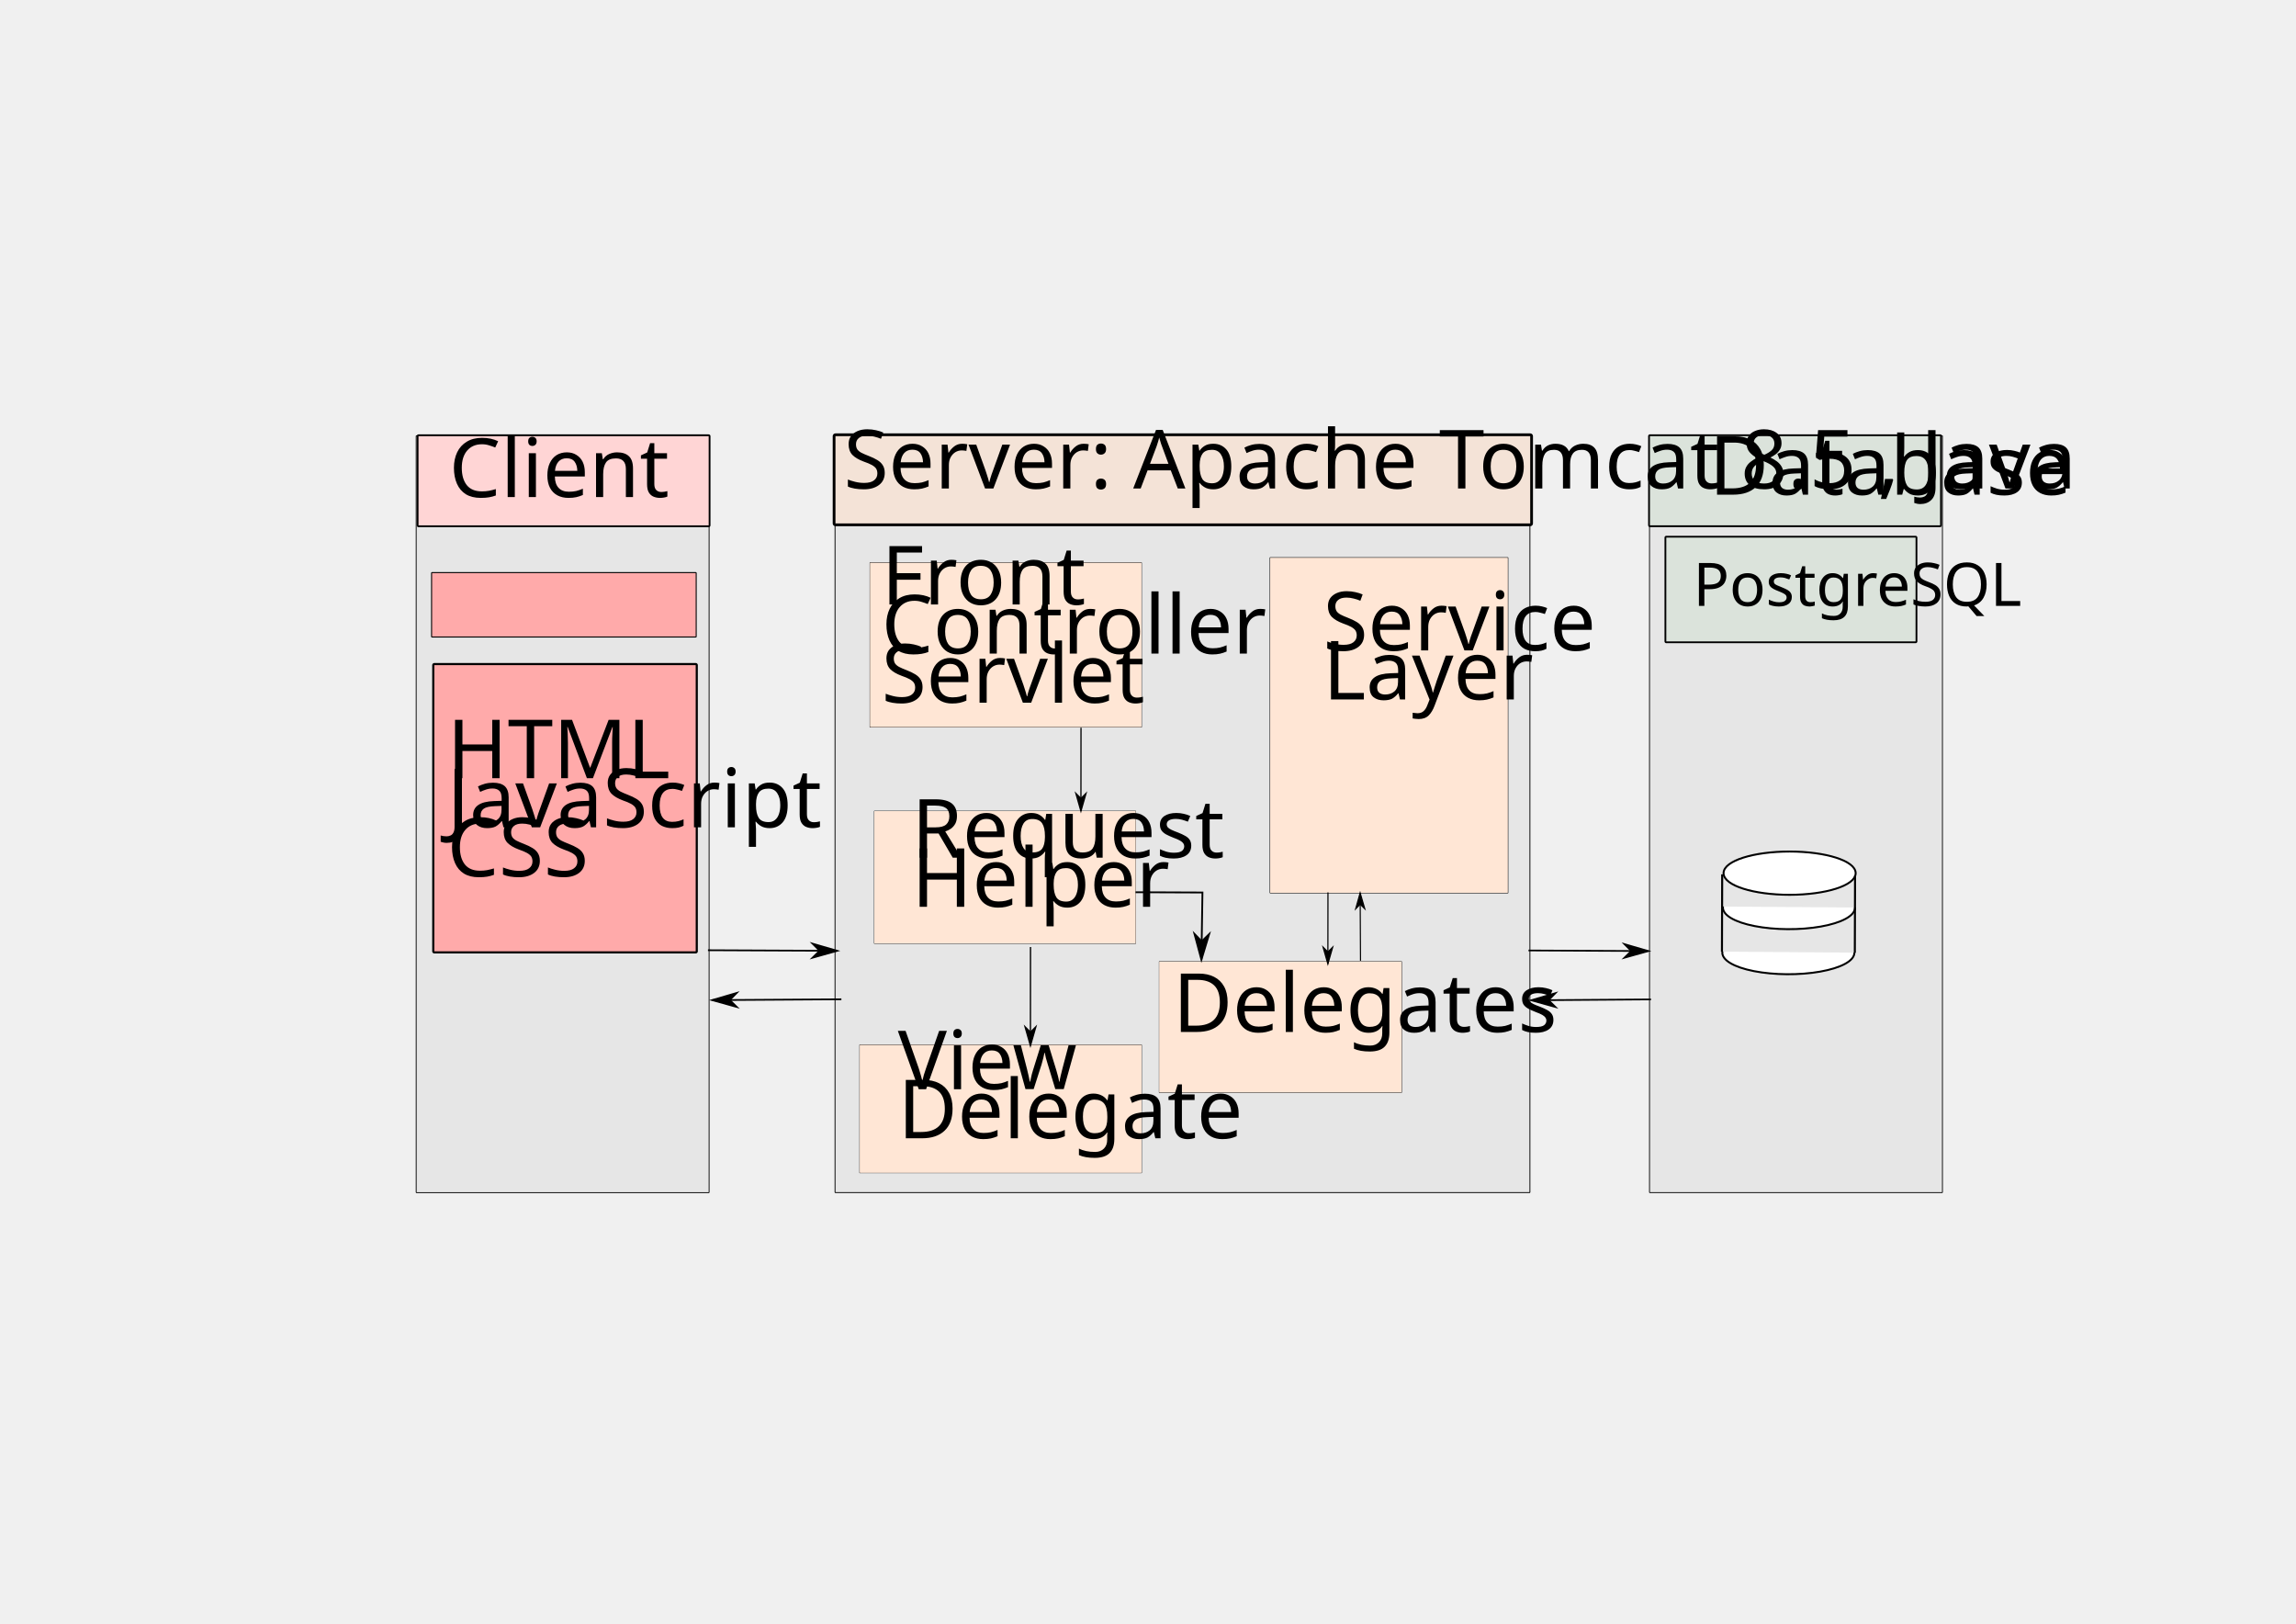
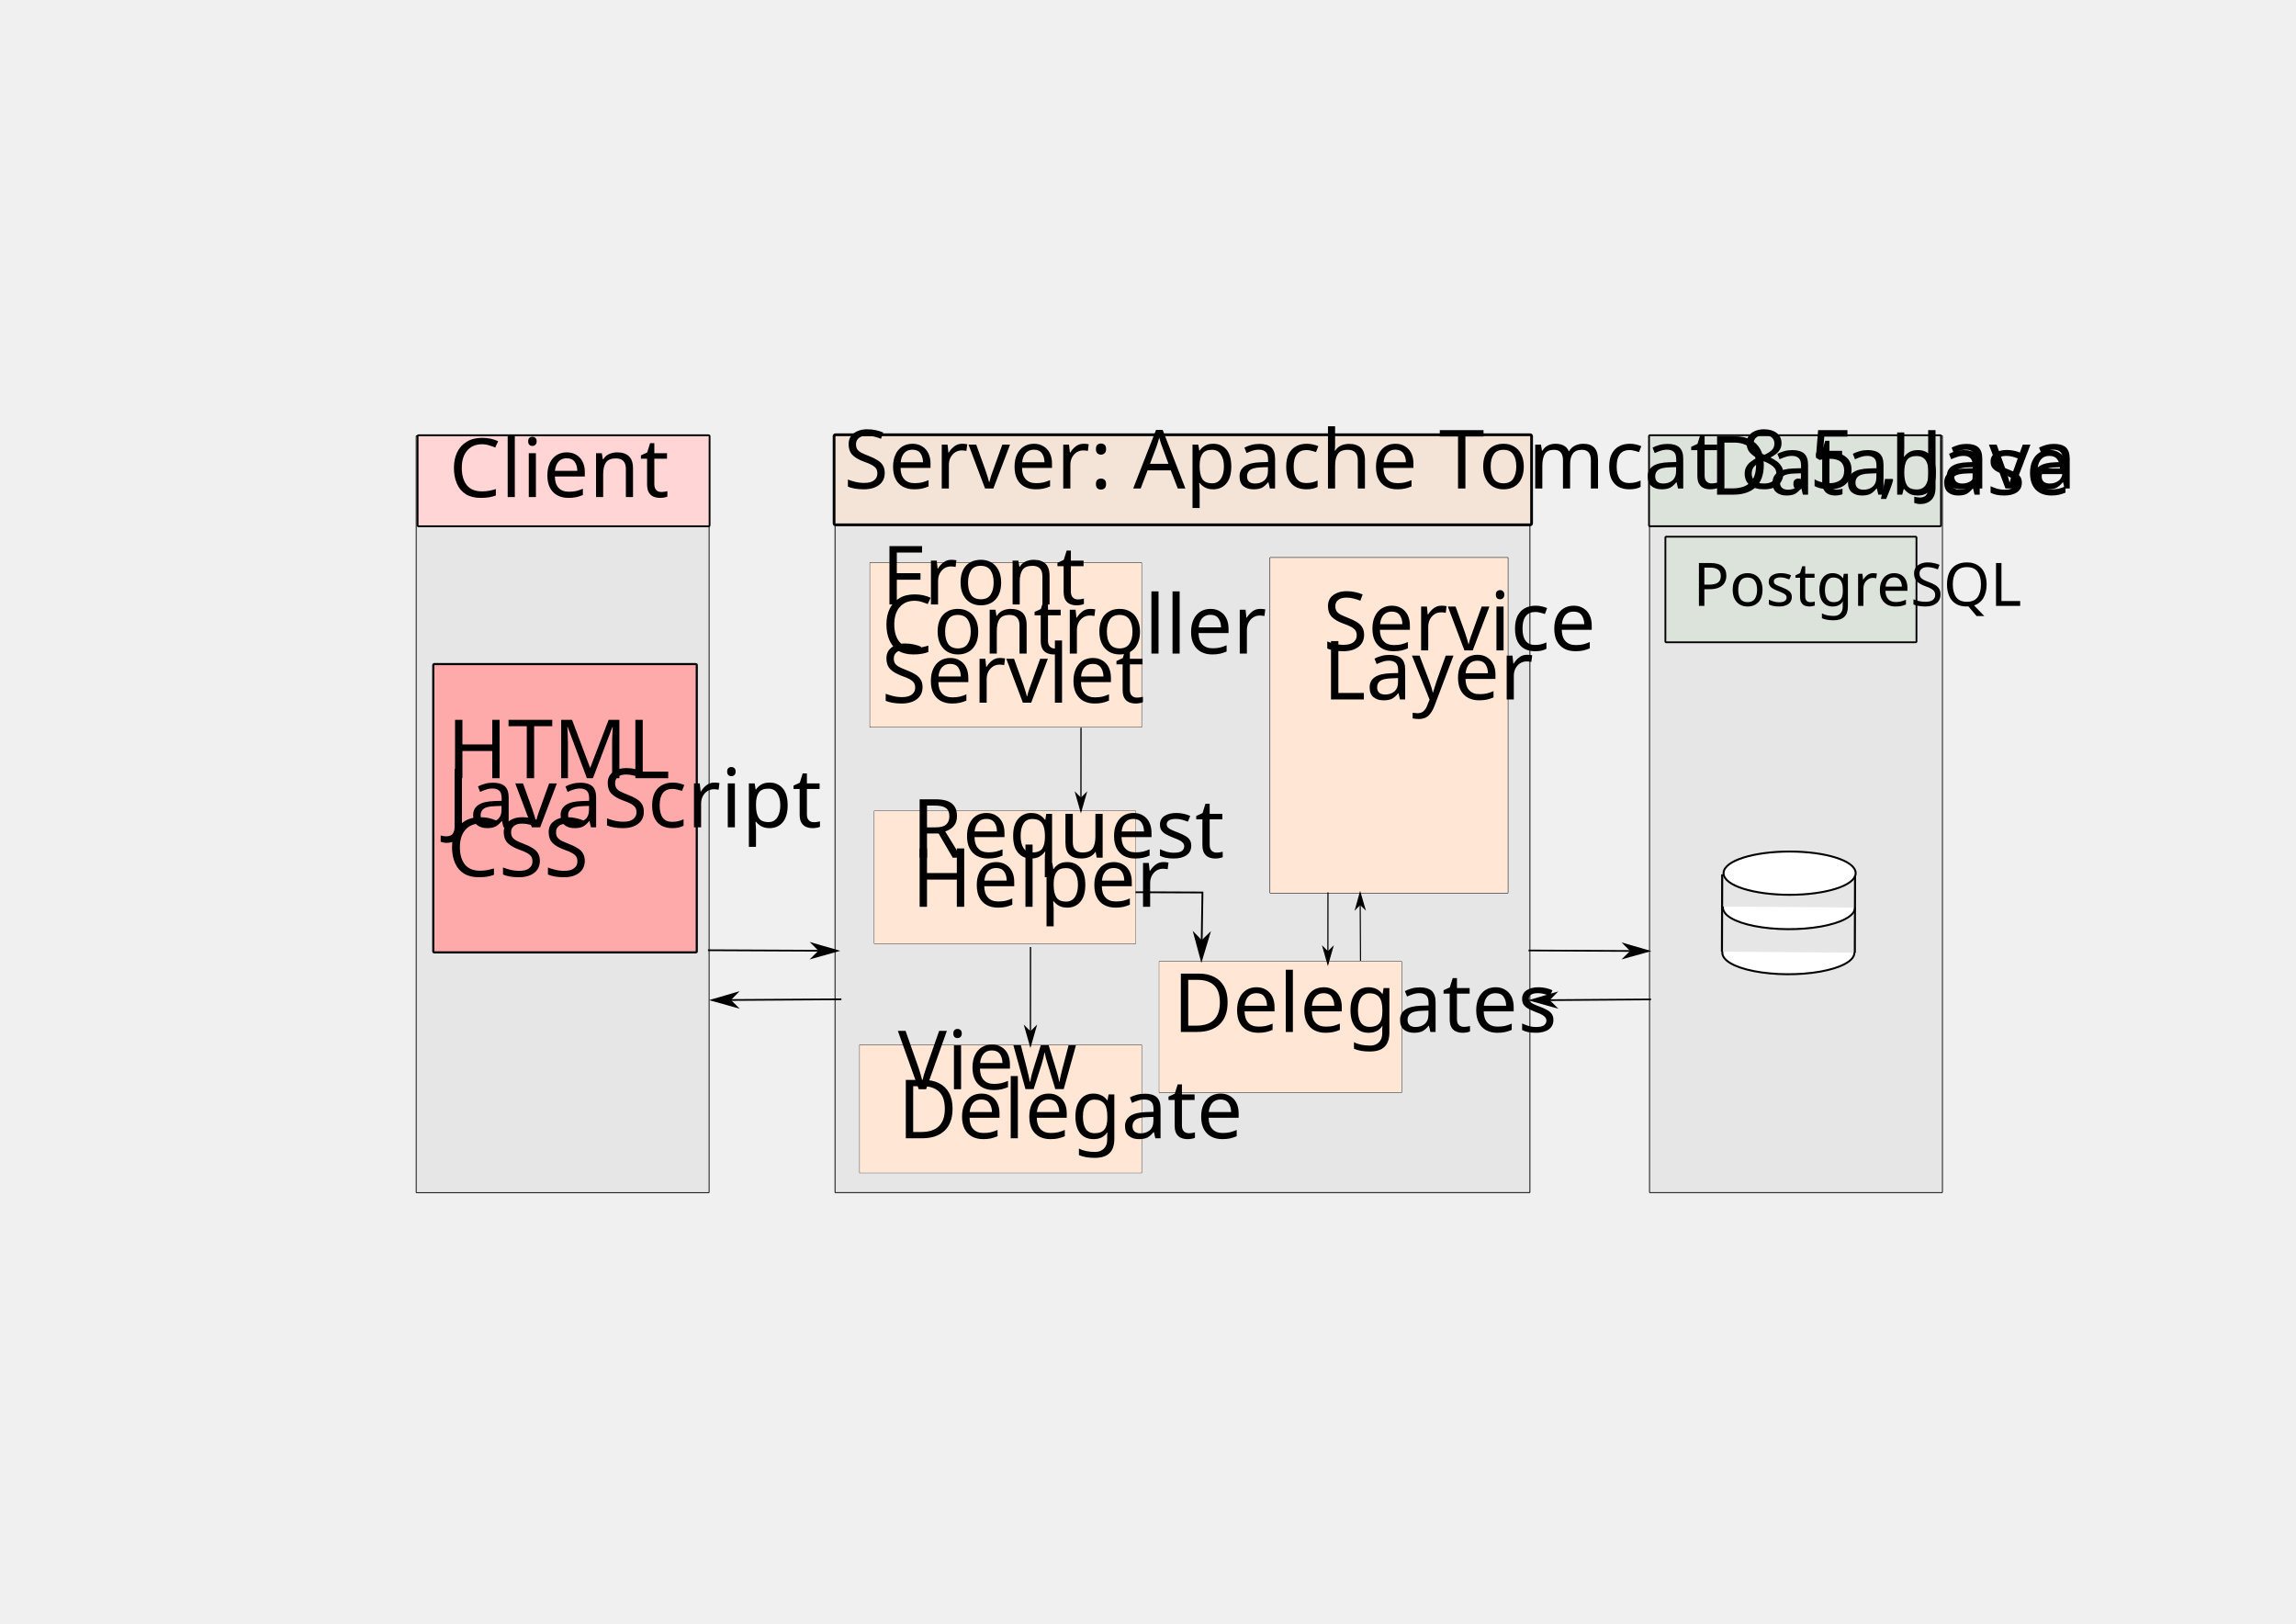
<svg xmlns="http://www.w3.org/2000/svg" width="297mm" height="210mm" viewBox="0 0 297 210" version="1.1" id="svg1035">
  <defs id="defs1029">
    <marker orient="auto" refY="0" refX="0" id="Arrow2Mend" style="overflow:visible">
      <path id="path1858" style="fill:#000000;fill-opacity:1;fill-rule:evenodd;stroke:#000000;stroke-width:0.625;stroke-linejoin:round;stroke-opacity:1" d="M 8.719,4.034 -2.207,0.016 8.719,-4.002 c -1.745,2.372 -1.735,5.617 -6e-7,8.035 z" transform="scale(-0.6)" />
    </marker>
    <marker orient="auto" refY="0" refX="0" id="marker2781" style="overflow:visible">
      <path id="path2779" d="M 0,0 5,-5 -12.5,0 5,5 Z" style="fill:#000000;fill-opacity:1;fill-rule:evenodd;stroke:#000000;stroke-width:1pt;stroke-opacity:1" transform="matrix(-0.8,0,0,-0.8,-10,0)" />
    </marker>
    <marker orient="auto" refY="0" refX="0" id="Tail" style="overflow:visible">
      <g id="g1879" transform="scale(-1.2)" style="fill:#000000;fill-opacity:1;stroke:#000000;stroke-opacity:1">
        <path id="path1867" d="M -3.805,-3.959 0.544,0" style="fill:#000000;fill-opacity:1;fill-rule:evenodd;stroke:#000000;stroke-width:0.8;stroke-linecap:round;stroke-opacity:1" />
        <path id="path1869" d="M -1.287,-3.959 3.062,0" style="fill:#000000;fill-opacity:1;fill-rule:evenodd;stroke:#000000;stroke-width:0.8;stroke-linecap:round;stroke-opacity:1" />
        <path id="path1871" d="M 1.305,-3.959 5.654,0" style="fill:#000000;fill-opacity:1;fill-rule:evenodd;stroke:#000000;stroke-width:0.8;stroke-linecap:round;stroke-opacity:1" />
        <path id="path1873" d="M -3.805,4.178 0.544,0.22" style="fill:#000000;fill-opacity:1;fill-rule:evenodd;stroke:#000000;stroke-width:0.8;stroke-linecap:round;stroke-opacity:1" />
        <path id="path1875" d="M -1.287,4.178 3.062,0.22" style="fill:#000000;fill-opacity:1;fill-rule:evenodd;stroke:#000000;stroke-width:0.8;stroke-linecap:round;stroke-opacity:1" />
        <path id="path1877" d="M 1.305,4.178 5.654,0.22" style="fill:#000000;fill-opacity:1;fill-rule:evenodd;stroke:#000000;stroke-width:0.8;stroke-linecap:round;stroke-opacity:1" />
      </g>
    </marker>
    <marker orient="auto" refY="0" refX="0" id="marker2313" style="overflow:visible">
      <path id="path2311" style="fill:#000000;fill-opacity:1;fill-rule:evenodd;stroke:#000000;stroke-width:0.625;stroke-linejoin:round;stroke-opacity:1" d="M 8.719,4.034 -2.207,0.016 8.719,-4.002 c -1.745,2.372 -1.735,5.617 -6e-7,8.035 z" transform="matrix(-1.1,0,0,-1.1,-1.1,0)" />
    </marker>
    <marker orient="auto" refY="0" refX="0" id="marker2279" style="overflow:visible">
      <path id="path2277" d="M 0,0 5,-5 -12.5,0 5,5 Z" style="fill:#000000;fill-opacity:1;fill-rule:evenodd;stroke:#000000;stroke-width:1pt;stroke-opacity:1" transform="matrix(-0.8,0,0,-0.8,-10,0)" />
    </marker>
    <marker orient="auto" refY="0" refX="0" id="Arrow2Lend" style="overflow:visible">
      <path id="path1852" style="fill:#000000;fill-opacity:1;fill-rule:evenodd;stroke:#000000;stroke-width:0.625;stroke-linejoin:round;stroke-opacity:1" d="M 8.719,4.034 -2.207,0.016 8.719,-4.002 c -1.745,2.372 -1.735,5.617 -6e-7,8.035 z" transform="matrix(-1.1,0,0,-1.1,-1.1,0)" />
    </marker>
    <marker orient="auto" refY="0" refX="0" id="Arrow1Lend" style="overflow:visible">
      <path id="path1834" d="M 0,0 5,-5 -12.5,0 5,5 Z" style="fill:#000000;fill-opacity:1;fill-rule:evenodd;stroke:#000000;stroke-width:1pt;stroke-opacity:1" transform="matrix(-0.8,0,0,-0.8,-10,0)" />
    </marker>
    <marker orient="auto" refY="0" refX="0" id="marker2781-9" style="overflow:visible">
      <path id="path2779-1" d="M 0,0 5,-5 -12.5,0 5,5 Z" style="fill:#000000;fill-opacity:1;fill-rule:evenodd;stroke:#000000;stroke-width:1pt;stroke-opacity:1" transform="matrix(-0.8,0,0,-0.8,-10,0)" />
    </marker>
    <marker orient="auto" refY="0" refX="0" id="marker2781-7" style="overflow:visible">
      <path id="path2779-19" d="M 0,0 5,-5 -12.5,0 5,5 Z" style="fill:#000000;fill-opacity:1;fill-rule:evenodd;stroke:#000000;stroke-width:1pt;stroke-opacity:1" transform="matrix(-0.8,0,0,-0.8,-10,0)" />
    </marker>
    <marker orient="auto" refY="0" refX="0" id="marker2781-7-9" style="overflow:visible">
      <path id="path2779-19-7" d="M 0,0 5,-5 -12.5,0 5,5 Z" style="fill:#000000;fill-opacity:1;fill-rule:evenodd;stroke:#000000;stroke-width:1pt;stroke-opacity:1" transform="matrix(-0.8,0,0,-0.8,-10,0)" />
    </marker>
    <marker orient="auto" refY="0" refX="0" id="marker2781-7-4" style="overflow:visible">
      <path id="path2779-19-0" d="M 0,0 5,-5 -12.5,0 5,5 Z" style="fill:#000000;fill-opacity:1;fill-rule:evenodd;stroke:#000000;stroke-width:1pt;stroke-opacity:1" transform="matrix(-0.8,0,0,-0.8,-10,0)" />
    </marker>
    <marker orient="auto" refY="0" refX="0" id="marker2781-7-3" style="overflow:visible">
      <path id="path2779-19-9" d="M 0,0 5,-5 -12.5,0 5,5 Z" style="fill:#000000;fill-opacity:1;fill-rule:evenodd;stroke:#000000;stroke-width:1pt;stroke-opacity:1" transform="matrix(-0.8,0,0,-0.8,-10,0)" />
    </marker>
    <marker orient="auto" refY="0" refX="0" id="marker2781-6" style="overflow:visible">
      <path id="path2779-2" d="M 0,0 5,-5 -12.5,0 5,5 Z" style="fill:#000000;fill-opacity:1;fill-rule:evenodd;stroke:#000000;stroke-width:1pt;stroke-opacity:1" transform="matrix(-0.8,0,0,-0.8,-10,0)" />
    </marker>
    <marker orient="auto" refY="0" refX="0" id="marker2781-9-1" style="overflow:visible">
      <path id="path2779-1-2" d="M 0,0 5,-5 -12.5,0 5,5 Z" style="fill:#000000;fill-opacity:1;fill-rule:evenodd;stroke:#000000;stroke-width:1pt;stroke-opacity:1" transform="matrix(-0.8,0,0,-0.8,-10,0)" />
    </marker>
    <marker orient="auto" refY="0" refX="0" id="marker2781-3" style="overflow:visible">
      <path id="path2779-25" d="M 0,0 5,-5 -12.5,0 5,5 Z" style="fill:#000000;fill-opacity:1;fill-rule:evenodd;stroke:#000000;stroke-width:1pt;stroke-opacity:1" transform="matrix(-0.8,0,0,-0.8,-10,0)" />
    </marker>
  </defs>
  <g id="layer1" transform="translate(0,-87)">
    <rect style="opacity:1;fill:#e6e6e6;fill-opacity:1;stroke:#000000;stroke-width:0.218;stroke-linecap:butt;stroke-linejoin:round;stroke-miterlimit:4;stroke-dasharray:none;stroke-dashoffset:0;stroke-opacity:1;paint-order:markers stroke fill" id="rect1580" width="37.782" height="97.782" x="213.428" y="143.406" />
    <rect style="opacity:1;fill:#e6e6e6;fill-opacity:1;stroke:#000000;stroke-width:0.225;stroke-linecap:butt;stroke-linejoin:round;stroke-miterlimit:4;stroke-dasharray:none;stroke-dashoffset:0;stroke-opacity:1;paint-order:markers stroke fill" id="rect1582" width="89.775" height="97.775" x="108.072" y="143.409" />
    <rect style="opacity:1;fill:#e6e6e6;fill-opacity:1;stroke:#000000;stroke-width:0.218;stroke-linecap:butt;stroke-linejoin:round;stroke-miterlimit:4;stroke-dasharray:none;stroke-dashoffset:0;stroke-opacity:1;paint-order:markers stroke fill" id="rect1580-1" width="37.782" height="97.782" x="53.89" y="143.412" />
    <rect style="opacity:1;fill:#ffe6d5;fill-opacity:1;stroke:#000000;stroke-width:0.098;stroke-linecap:butt;stroke-linejoin:round;stroke-miterlimit:4;stroke-dasharray:none;stroke-dashoffset:0;stroke-opacity:1;paint-order:markers stroke fill" id="rect1580-1-9-6" width="35.115" height="21.254" x="112.541" y="159.783" />
    <text xml:space="preserve" style="font-style:normal;font-variant:normal;font-weight:normal;font-stretch:normal;font-size:10.583px;line-height:0.6;font-family:Aldhabi;-inkscape-font-specification:Aldhabi;letter-spacing:0px;word-spacing:0px;fill:#000000;fill-opacity:1;stroke:none;stroke-width:0.265" x="114.023" y="165.181" id="text1601-7">
      <tspan id="tspan1599-5" x="114.023" y="165.181" style="line-height:0.6;stroke-width:0.265">Front</tspan>
      <tspan x="114.023" y="171.531" style="line-height:0.6;stroke-width:0.265" id="tspan1683">Controller</tspan>
      <tspan x="114.023" y="177.881" style="line-height:0.6;stroke-width:0.265" id="tspan1685">Servlet</tspan>
    </text>
    <rect style="opacity:1;fill:#ffe6d5;fill-opacity:1;stroke:#000000;stroke-width:0.083;stroke-linecap:butt;stroke-linejoin:round;stroke-miterlimit:4;stroke-dasharray:none;stroke-dashoffset:0;stroke-opacity:1;paint-order:markers stroke fill" id="rect1580-1-9-60" width="31.351" height="16.922" x="149.953" y="211.369" />
    <text xml:space="preserve" style="font-style:normal;font-variant:normal;font-weight:normal;font-stretch:normal;font-size:10.583px;line-height:1.25;font-family:Aldhabi;-inkscape-font-specification:Aldhabi;letter-spacing:0px;word-spacing:0px;fill:#000000;fill-opacity:1;stroke:none;stroke-width:0.265" x="151.718" y="220.466" id="text1601-5">
      <tspan id="tspan1599-9" x="151.718" y="220.466" style="stroke-width:0.265">Delegates</tspan>
    </text>
    <rect style="opacity:1;fill:#ffe6d5;fill-opacity:1;stroke:#000000;stroke-width:0.086;stroke-linecap:butt;stroke-linejoin:round;stroke-miterlimit:4;stroke-dasharray:none;stroke-dashoffset:0;stroke-opacity:1;paint-order:markers stroke fill" id="rect1580-1-9-8" width="33.804" height="17.108" x="113.102" y="191.905" />
    <rect style="opacity:1;fill:#ffe6d5;fill-opacity:1;stroke:#000000;stroke-width:0.131;stroke-linecap:butt;stroke-linejoin:round;stroke-miterlimit:4;stroke-dasharray:none;stroke-dashoffset:0;stroke-opacity:1;paint-order:markers stroke fill" id="rect1580-1-9" width="30.736" height="43.332" x="164.307" y="159.138" />
    <text xml:space="preserve" style="font-style:normal;font-variant:normal;font-weight:normal;font-stretch:normal;font-size:10.583px;line-height:0.6;font-family:Aldhabi;-inkscape-font-specification:Aldhabi;letter-spacing:0px;word-spacing:0px;fill:#000000;fill-opacity:1;stroke:none;stroke-width:0.265" x="117.929" y="197.928" id="text1601-7-3">
      <tspan id="tspan1599-5-6" x="117.929" y="197.928" style="line-height:0.6;stroke-width:0.265">Request</tspan>
      <tspan x="117.929" y="204.278" style="line-height:0.6;stroke-width:0.265" id="tspan1725">Helper</tspan>
      <tspan x="117.929" y="210.628" style="line-height:0.6;stroke-width:0.265" id="tspan1685-0" />
    </text>
    <rect style="opacity:1;fill:#ffe6d5;fill-opacity:1;stroke:#000000;stroke-width:0.088;stroke-linecap:butt;stroke-linejoin:round;stroke-miterlimit:4;stroke-dasharray:none;stroke-dashoffset:0;stroke-opacity:1;paint-order:markers stroke fill" id="rect1580-1-9-89" width="36.448" height="16.539" x="111.213" y="222.144" />
    <text xml:space="preserve" style="font-style:normal;font-variant:normal;font-weight:normal;font-stretch:normal;font-size:10.583px;line-height:0.6;font-family:Aldhabi;-inkscape-font-specification:Aldhabi;letter-spacing:0px;word-spacing:0px;fill:#000000;fill-opacity:1;stroke:none;stroke-width:0.265" x="116.14" y="227.871" id="text1601-7-3-0">
      <tspan x="116.14" y="227.871" style="line-height:0.6;stroke-width:0.265" id="tspan1725-8">View </tspan>
      <tspan x="116.14" y="234.221" style="line-height:0.6;stroke-width:0.265" id="tspan1753">Delegate</tspan>
      <tspan x="116.14" y="240.571" style="line-height:0.6;stroke-width:0.265" id="tspan1685-0-4" />
    </text>
    <text xml:space="preserve" style="font-style:normal;font-variant:normal;font-weight:normal;font-stretch:normal;font-size:10.583px;line-height:0.6;font-family:Aldhabi;-inkscape-font-specification:Aldhabi;letter-spacing:0px;word-spacing:0px;fill:#000000;fill-opacity:1;stroke:none;stroke-width:0.265" x="171.14" y="171.117" id="text1601-7-3-0-4">
      <tspan x="171.14" y="171.117" style="line-height:0.6;stroke-width:0.265" id="tspan1753-0">Service</tspan>
      <tspan x="171.14" y="177.467" style="line-height:0.6;stroke-width:0.265" id="tspan1781">Layer</tspan>
      <tspan x="171.14" y="183.817" style="line-height:0.6;stroke-width:0.265" id="tspan1685-0-4-1" />
    </text>
    <path style="fill:none;stroke:#000000;stroke-width:0.223;stroke-linecap:butt;stroke-linejoin:miter;stroke-miterlimit:4;stroke-dasharray:none;stroke-opacity:1;marker-end:url(#marker2781)" d="m 91.58,209.897 c 16.683,0.075 16.683,0.075 16.683,0.075" id="path3043" />
    <path style="fill:none;stroke:#000000;stroke-width:0.223;stroke-linecap:butt;stroke-linejoin:miter;stroke-miterlimit:4;stroke-dasharray:none;stroke-opacity:1;marker-end:url(#marker2781-9)" d="m 108.837,216.242 c -16.683,0.107 -16.683,0.107 -16.683,0.107" id="path3043-2" />
    <path style="fill:none;stroke:#000000;stroke-width:0.161;stroke-linecap:butt;stroke-linejoin:miter;stroke-miterlimit:4;stroke-dasharray:none;stroke-opacity:1;marker-end:url(#marker2781-7)" d="m 139.834,181.123 c -0.011,10.762 -0.011,10.762 -0.011,10.762" id="path3043-23" />
    <path style="fill:none;stroke:#000000;stroke-width:0.152;stroke-linecap:butt;stroke-linejoin:miter;stroke-miterlimit:4;stroke-dasharray:none;stroke-opacity:1;marker-end:url(#marker2781-7-9)" d="m 171.779,202.418 c -0.012,9.232 -0.012,9.232 -0.012,9.232" id="path3043-23-7" />
    <path style="fill:none;stroke:#000000;stroke-width:0.145;stroke-linecap:butt;stroke-linejoin:miter;stroke-miterlimit:4;stroke-dasharray:none;stroke-opacity:1;marker-end:url(#marker2781-7-4)" d="m 175.99,211.254 c -0.048,-8.758 -0.048,-8.758 -0.048,-8.758" id="path3043-23-8" />
    <path style="fill:none;stroke:#000000;stroke-width:0.171;stroke-linecap:butt;stroke-linejoin:miter;stroke-miterlimit:4;stroke-dasharray:none;stroke-opacity:1;marker-end:url(#marker2781-7-3)" d="m 133.302,209.486 c -0.011,12.729 -0.011,12.729 -0.011,12.729" id="path3043-23-3" />
    <ellipse style="opacity:1;fill:#ffffff;fill-opacity:1;stroke:#000000;stroke-width:0.5;stroke-linecap:butt;stroke-linejoin:round;stroke-miterlimit:4;stroke-dasharray:none;stroke-dashoffset:0;stroke-opacity:1;paint-order:markers stroke fill" id="path6188" cx="231.496" cy="199.93" rx="8.419" ry="2.673" />
    <path style="opacity:1;fill:#ffffff;fill-opacity:1;stroke:#000000;stroke-width:0.5;stroke-linecap:butt;stroke-linejoin:round;stroke-miterlimit:4;stroke-dasharray:none;stroke-dashoffset:0;stroke-opacity:1;paint-order:markers stroke fill" id="path6188-4" d="m 239.752,210.205 a 8.419,2.673 0 0 1 -4.323,2.335 8.419,2.673 0 0 1 -8.529,-0.063 8.419,2.673 0 0 1 -3.977,-2.396" />
    <path style="opacity:1;fill:#ffffff;fill-opacity:1;stroke:#000000;stroke-width:0.5;stroke-linecap:butt;stroke-linejoin:round;stroke-miterlimit:4;stroke-dasharray:none;stroke-dashoffset:0;stroke-opacity:1;paint-order:markers stroke fill" id="path6188-4-0" d="m 239.833,204.376 a 8.419,2.673 0 0 1 -4.323,2.335 8.419,2.673 0 0 1 -8.529,-0.063 8.419,2.673 0 0 1 -3.977,-2.396" />
    <path style="fill:none;stroke:#000000;stroke-width:0.265px;stroke-linecap:butt;stroke-linejoin:miter;stroke-opacity:1" d="m 222.775,200.081 c -0.031,10 -0.031,10 -0.031,10" id="path6230" />
    <path style="fill:none;stroke:#000000;stroke-width:0.265px;stroke-linecap:butt;stroke-linejoin:miter;stroke-opacity:1" d="m 239.963,200.231 c -0.031,10 -0.031,10 -0.031,10" id="path6230-8" />
    <path style="fill:none;stroke:#000000;stroke-width:0.217;stroke-linecap:butt;stroke-linejoin:miter;stroke-miterlimit:4;stroke-dasharray:none;stroke-opacity:1;marker-end:url(#marker2781-6)" d="m 197.722,209.928 c 15.468,0.076 15.468,0.076 15.468,0.076" id="path3043-8" />
    <path style="fill:none;stroke:#000000;stroke-width:0.22;stroke-linecap:butt;stroke-linejoin:miter;stroke-miterlimit:4;stroke-dasharray:none;stroke-opacity:1;marker-end:url(#marker2781-9-1)" d="m 213.564,216.257 c -15.468,0.112 -15.468,0.112 -15.468,0.112" id="path3043-2-0" />
    <path style="fill:none;stroke:#000000;stroke-width:0.233;stroke-linecap:butt;stroke-linejoin:miter;stroke-miterlimit:4;stroke-dasharray:none;stroke-opacity:1;marker-end:url(#marker2781-3)" d="m 146.889,202.396 8.655,0.035 -0.134,8.659" id="path3043-5" />
    <rect style="opacity:1;fill:#ffaaaa;fill-opacity:1;stroke:#000000;stroke-width:0.553;stroke-linecap:butt;stroke-linejoin:round;stroke-miterlimit:4;stroke-dasharray:none;stroke-dashoffset:0;stroke-opacity:1;paint-order:markers stroke fill" id="rect8559" width="33.809" height="37.012" x="56.184" y="173.025" />
    <rect style="opacity:1;fill:#ffd5d5;fill-opacity:1;stroke:#000000;stroke-width:0.464;stroke-linecap:butt;stroke-linejoin:round;stroke-miterlimit:4;stroke-dasharray:none;stroke-dashoffset:0;stroke-opacity:1;paint-order:markers stroke fill" id="rect8561" width="37.536" height="11.536" x="54.136" y="143.412" />
    <rect style="opacity:1;fill:#f4e3d7;fill-opacity:1;stroke:#000000;stroke-width:0.711;stroke-linecap:butt;stroke-linejoin:round;stroke-miterlimit:4;stroke-dasharray:none;stroke-dashoffset:0;stroke-opacity:1;paint-order:markers stroke fill" id="rect8561-7" width="89.869" height="11.289" x="108.072" y="143.409" />
    <rect style="opacity:1;fill:#dbe3db;fill-opacity:1;stroke:#000000;stroke-width:0.464;stroke-linecap:butt;stroke-linejoin:round;stroke-miterlimit:4;stroke-dasharray:none;stroke-dashoffset:0;stroke-opacity:1;paint-order:markers stroke fill" id="rect8561-9" width="37.536" height="11.536" x="213.428" y="143.406" />
    <text xml:space="preserve" style="font-style:normal;font-variant:normal;font-weight:normal;font-stretch:normal;font-size:10.583px;line-height:1.25;font-family:Aldhabi;-inkscape-font-specification:Aldhabi;letter-spacing:0px;word-spacing:0px;fill:#000000;fill-opacity:1;stroke:none;stroke-width:0.265" x="221.08" y="150.978" id="text1609">
      <tspan id="tspan1607" x="221.08" y="150.978" style="stroke-width:0.265">Database</tspan>
    </text>
    <text xml:space="preserve" style="font-style:normal;font-variant:normal;font-weight:normal;font-stretch:normal;font-size:10.583px;line-height:1.25;font-family:Aldhabi;-inkscape-font-specification:Aldhabi;letter-spacing:0px;word-spacing:0px;fill:#000000;fill-opacity:1;stroke:none;stroke-width:0.265" x="109.133" y="150.177" id="text1605">
      <tspan id="tspan1603" x="109.133" y="150.177" style="stroke-width:0.265">Server: Apache Tomcat 8.5 , Java</tspan>
    </text>
    <text xml:space="preserve" style="font-style:normal;font-variant:normal;font-weight:normal;font-stretch:normal;font-size:10.583px;line-height:1.25;font-family:Aldhabi;-inkscape-font-specification:Aldhabi;letter-spacing:0px;word-spacing:0px;fill:#000000;fill-opacity:1;stroke:none;stroke-width:0.265" x="58.08" y="151.288" id="text1601">
      <tspan id="tspan1599" x="58.08" y="151.288" style="stroke-width:0.265">Client</tspan>
    </text>
    <rect style="opacity:1;fill:#dbe3db;fill-opacity:1;stroke:#000000;stroke-width:0.464;stroke-linecap:butt;stroke-linejoin:round;stroke-miterlimit:4;stroke-dasharray:none;stroke-dashoffset:0;stroke-opacity:1;paint-order:markers stroke fill" id="rect8561-9-2" width="32.244" height="13.426" x="215.545" y="156.529" />
    <text xml:space="preserve" style="font-style:normal;font-variant:normal;font-weight:normal;font-stretch:normal;font-size:7.761px;line-height:1.25;font-family:Aldhabi;-inkscape-font-specification:Aldhabi;letter-spacing:0px;word-spacing:0px;fill:#000000;fill-opacity:1;stroke:none;stroke-width:0.265" x="219.017" y="165.364" id="text8619">
      <tspan id="tspan8617" x="219.017" y="165.364" style="font-size:7.761px;stroke-width:0.265">PostgreSQL</tspan>
    </text>
    <text xml:space="preserve" style="font-style:normal;font-variant:normal;font-weight:normal;font-stretch:normal;font-size:10.583px;line-height:0.6;font-family:Aldhabi;-inkscape-font-specification:Aldhabi;letter-spacing:0px;word-spacing:0px;fill:#000000;fill-opacity:1;stroke:none;stroke-width:0.265" x="57.831" y="187.647" id="text1601-7-30">
      <tspan x="57.831" y="187.647" style="line-height:0.6;stroke-width:0.265" id="tspan1683-2">HTML</tspan>
      <tspan x="57.831" y="193.997" style="line-height:0.6;stroke-width:0.265" id="tspan8666">JavaScript</tspan>
      <tspan x="57.831" y="200.347" style="line-height:0.6;stroke-width:0.265" id="tspan1685-6">CSS</tspan>
    </text>
-     <g id="g9945">
-       <rect y="161.121" x="55.892" height="8.2" width="34.1" id="rect8559-6" style="opacity:1;fill:#ffaaaa;fill-opacity:1;stroke:#000000;stroke-width:0.262;stroke-linecap:butt;stroke-linejoin:round;stroke-miterlimit:4;stroke-dasharray:none;stroke-dashoffset:0;stroke-opacity:1;paint-order:markers stroke fill" />
-       <flowRoot transform="matrix(0.2645833,0,0,0.2645833,39.70323,84.77411)" style="font-style:normal;font-variant:normal;font-weight:normal;font-stretch:normal;font-size:40px;line-height:1.25;font-family:Aldhabi;-inkscape-font-specification:Aldhabi;letter-spacing:0px;word-spacing:0px;fill:#000000;fill-opacity:1;stroke:none" id="flowRoot1611" xml:space="preserve">
-         <flowRegion id="flowRegion1613">
-           <rect y="278.032" x="69.701" height="108.086" width="134.35" id="rect1615" />
-         </flowRegion>
-         <flowPara id="flowPara1617">Webpages</flowPara>
-       </flowRoot>
-     </g>
  </g>
</svg>
